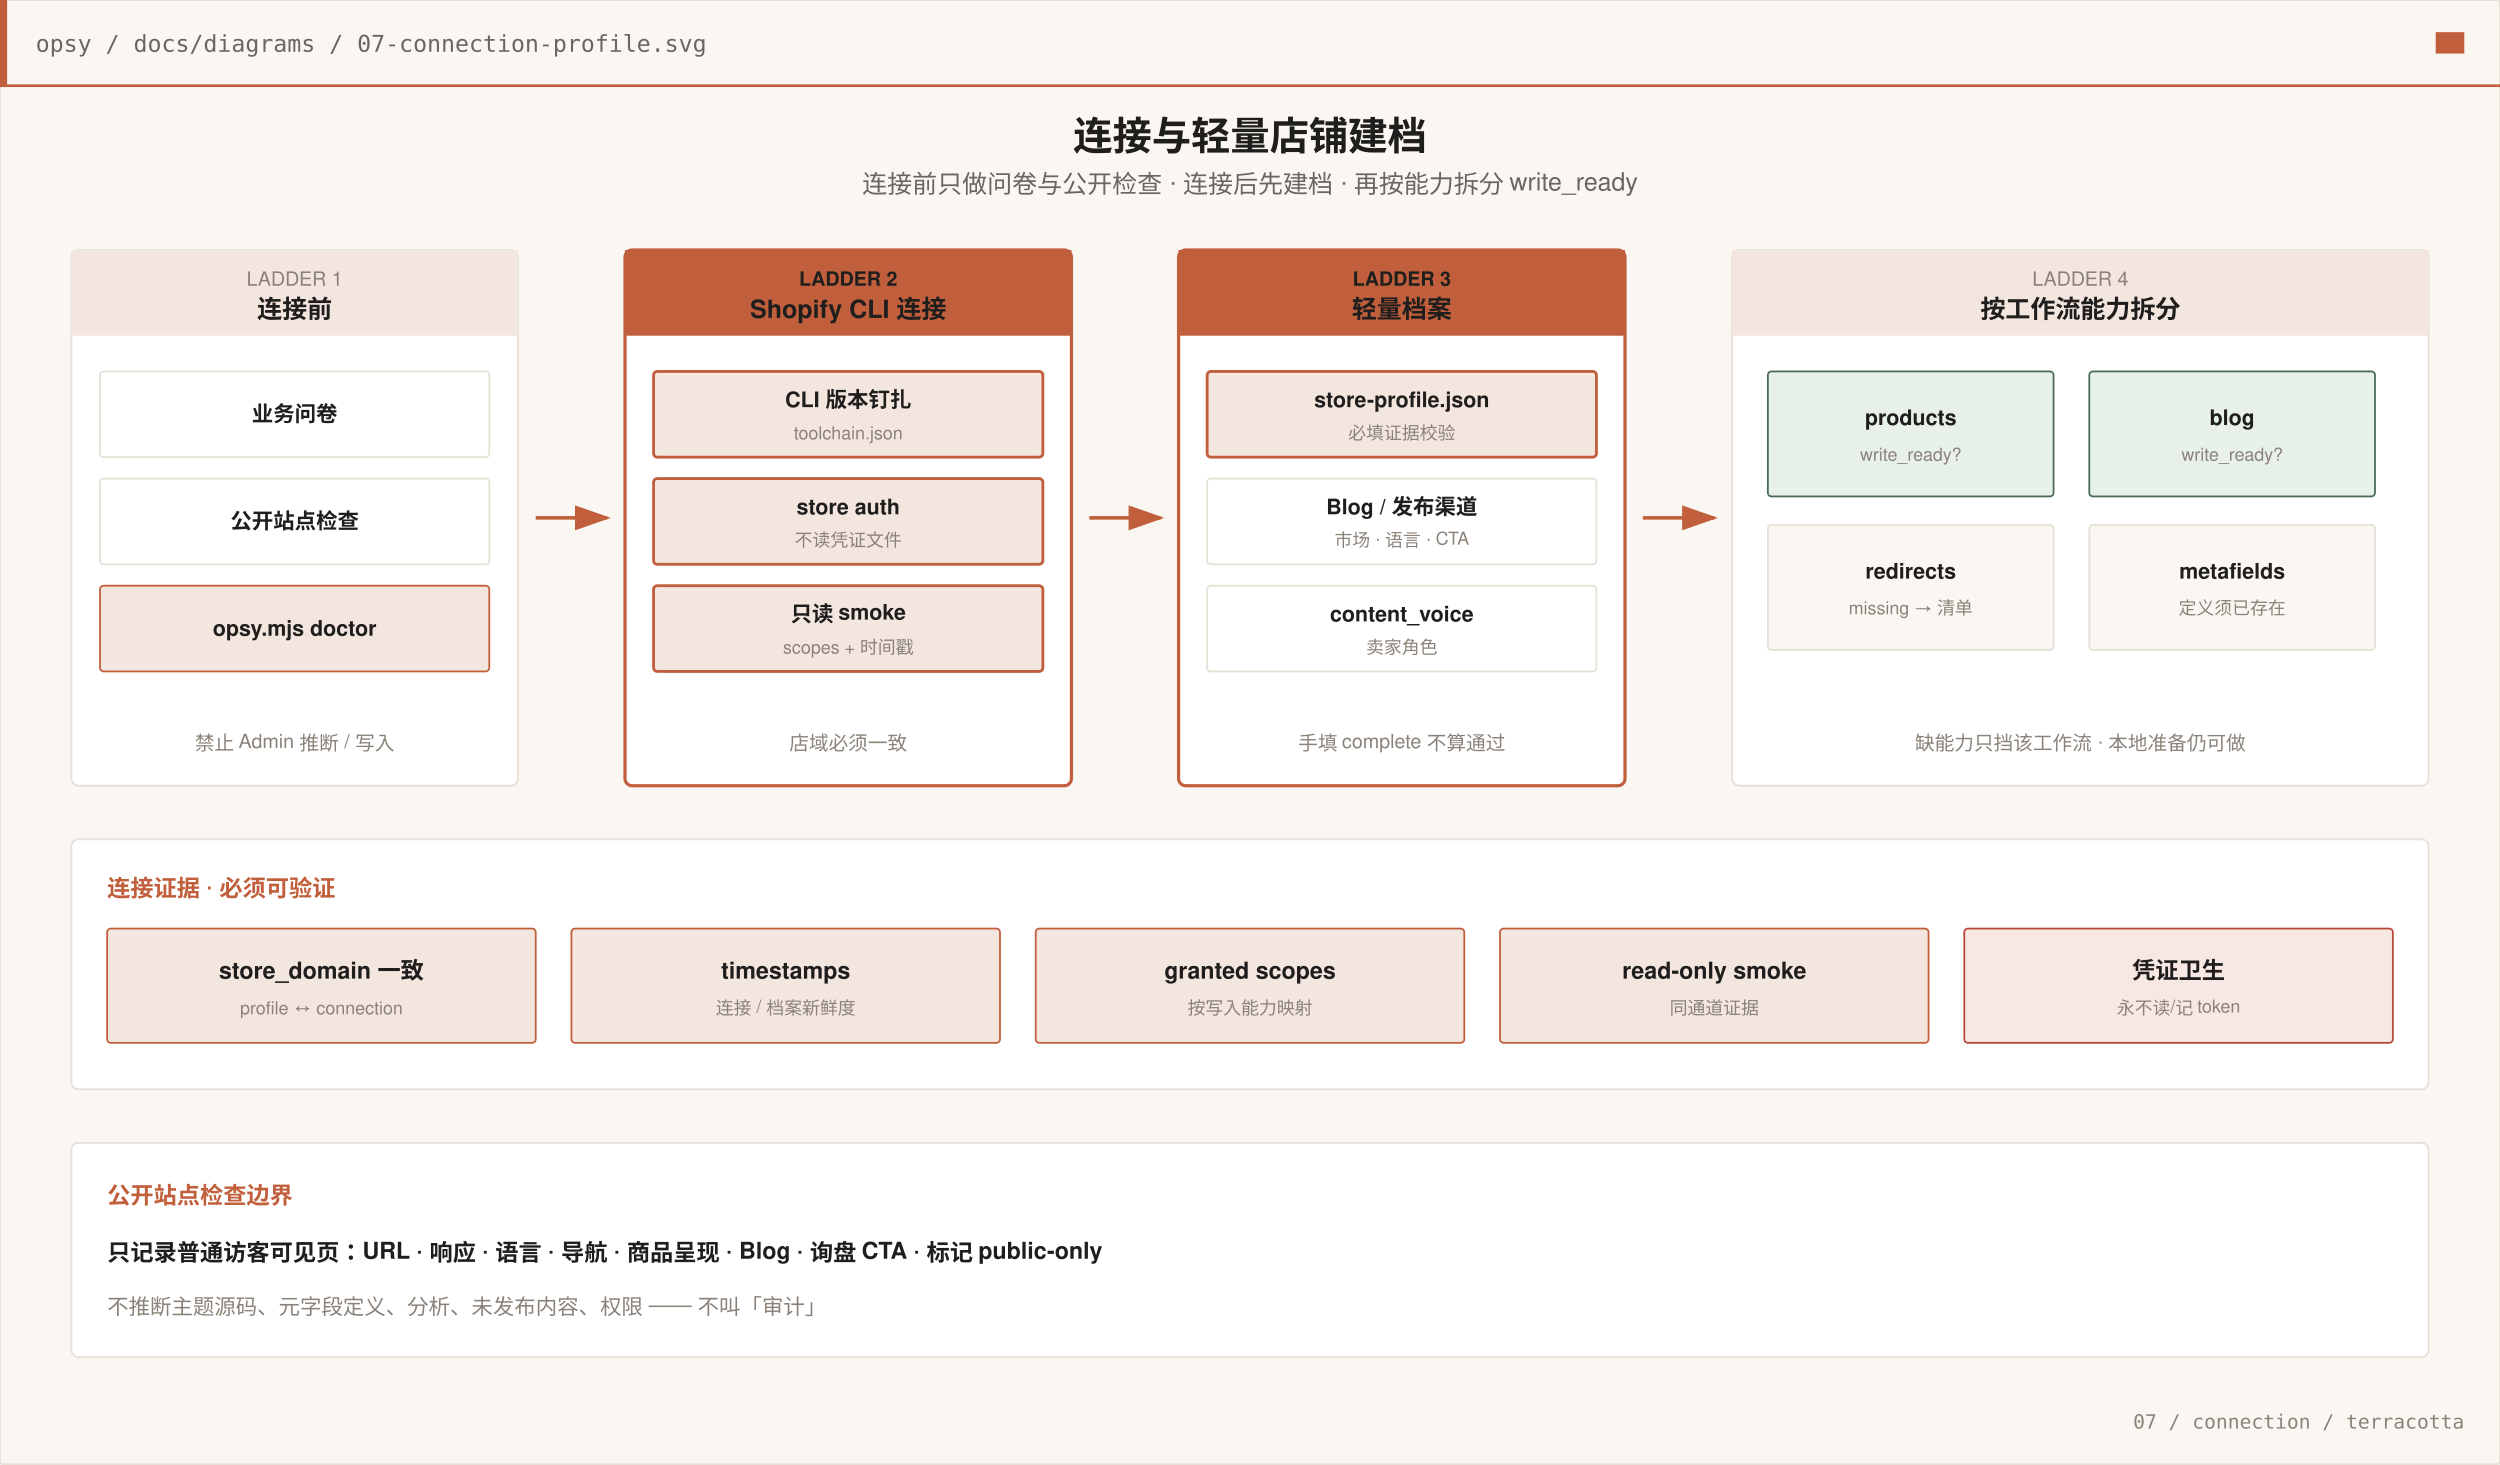
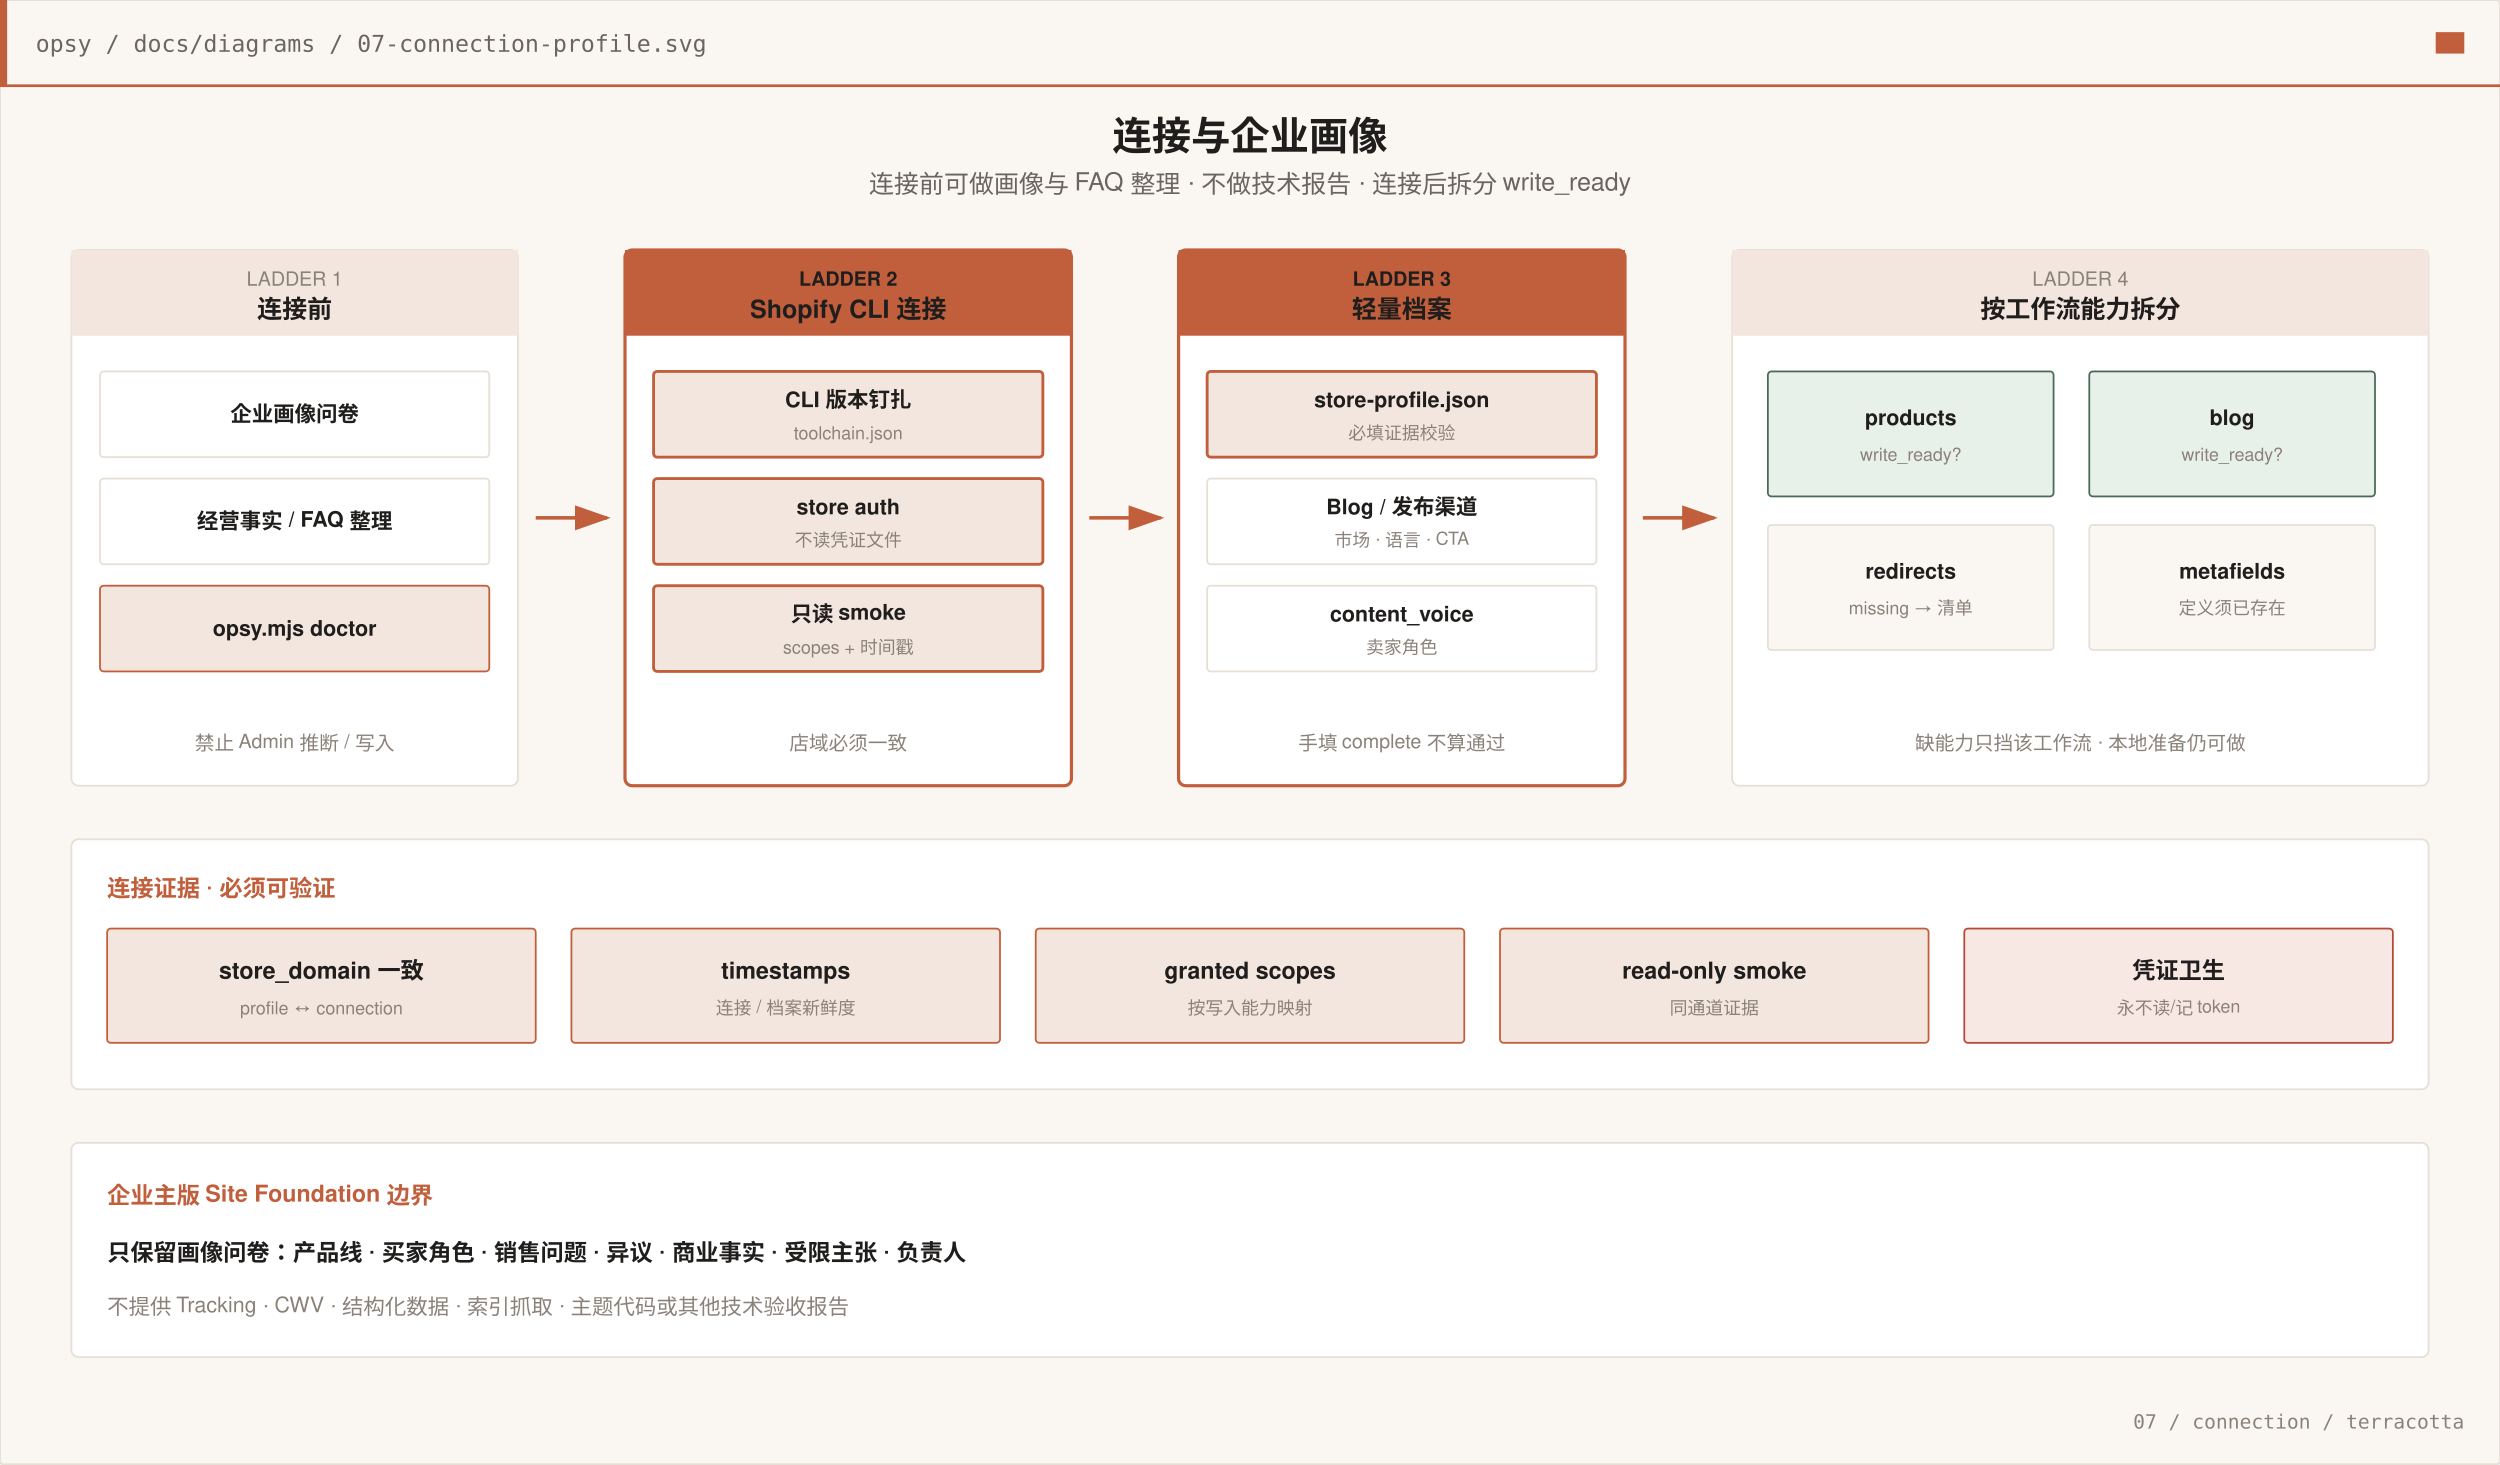
<svg xmlns="http://www.w3.org/2000/svg" viewBox="0 0 1400 820" width="1400" height="820" role="img" aria-label="Opsy connection and store profile ladder">
  <defs>
    <marker id="a07" markerWidth="10" markerHeight="7" refX="9" refY="3.5" orient="auto">
      <polygon points="0 0, 10 3.5, 0 7" fill="#C15F3C" />
    </marker>
    <style>
.label { fill: #1F1E1D; font-family: Helvetica, Arial, "PingFang SC", "Microsoft YaHei", sans-serif; font-weight: 600; }
.label-sub { fill: #6B6560; font-family: Helvetica, Arial, "PingFang SC", "Microsoft YaHei", sans-serif; font-weight: 400; }
.label-tiny { fill: #8A8279; font-family: Helvetica, Arial, "PingFang SC", "Microsoft YaHei", sans-serif; font-weight: 400; }
.label-accent { fill: #C15F3C; font-family: Helvetica, Arial, "PingFang SC", "Microsoft YaHei", sans-serif; font-weight: 600; }
.mono { font-family: Consolas, Menlo, "Microsoft YaHei", monospace; }
</style>
  </defs>
  <rect width="1400" height="820" rx="2" fill="#FAF7F2" stroke="#E5DFD6" stroke-width="1" />
  <rect x="0" y="0" width="4" height="48" fill="#C15F3C" />
  <line x1="0" y1="48" x2="1400" y2="48" stroke="#C15F3C" stroke-width="1.5" />
  <text x="20" y="29" fill="#6B6560" font-size="13" class="mono">opsy / docs/diagrams / 07-connection-profile.svg</text>
  <rect x="1364" y="18" width="16" height="12" fill="#C15F3C" />
-   <text x="700" y="84" text-anchor="middle" class="label" font-size="22">连接与轻量店铺建档</text>
-   <text x="700" y="108" text-anchor="middle" class="label-sub" font-size="14">连接前只做问卷与公开检查 · 连接后先建档 · 再按能力拆分 write_ready</text>
+   <text x="700" y="84" text-anchor="middle" class="label" font-size="22">连接与企业画像</text>
+   <text x="700" y="108" text-anchor="middle" class="label-sub" font-size="14">连接前可做画像与 FAQ 整理 · 不做技术报告 · 连接后拆分 write_ready</text>
  <rect x="40" y="140" width="250" height="300" rx="4" fill="#FFFFFF" stroke="#E5DFD6" />
  <rect x="40" y="140" width="250" height="48" fill="#F3E6DF" />
  <text x="165" y="160" text-anchor="middle" class="label-tiny" font-size="11">LADDER 1</text>
  <text x="165" y="178" text-anchor="middle" class="label" font-size="14">连接前</text>
  <rect x="56" y="208" width="218" height="48" rx="2" fill="#FFFFFF" stroke="#E5DFD6" />
-   <text x="165" y="236" text-anchor="middle" class="label" font-size="12">业务问卷</text>
+   <text x="165" y="236" text-anchor="middle" class="label" font-size="12">企业画像问卷</text>
  <rect x="56" y="268" width="218" height="48" rx="2" fill="#FFFFFF" stroke="#E5DFD6" />
-   <text x="165" y="296" text-anchor="middle" class="label" font-size="12">公开站点检查</text>
+   <text x="165" y="296" text-anchor="middle" class="label" font-size="12">经营事实 / FAQ 整理</text>
  <rect x="56" y="328" width="218" height="48" rx="2" fill="#F3E6DF" stroke="#C15F3C" />
  <text x="165" y="356" text-anchor="middle" class="label" font-size="12">opsy.mjs doctor</text>
  <text x="165" y="420" text-anchor="middle" class="label-tiny" font-size="11">禁止 Admin 推断 / 写入</text>
  <line x1="300" y1="290" x2="340" y2="290" stroke="#C15F3C" stroke-width="2" marker-end="url(#a07)" />
  <rect x="350" y="140" width="250" height="300" rx="4" fill="#FFFFFF" stroke="#C15F3C" stroke-width="1.8" />
  <rect x="350" y="140" width="250" height="48" fill="#C15F3C" />
  <text x="475" y="160" text-anchor="middle" class="label" font-size="11" fill="#FAF7F2">LADDER 2</text>
  <text x="475" y="178" text-anchor="middle" class="label" font-size="14" fill="#FAF7F2">Shopify CLI 连接</text>
  <rect x="366" y="208" width="218" height="48" rx="2" fill="#F3E6DF" stroke="#C15F3C" stroke-width="1.6" />
  <text x="475" y="228" text-anchor="middle" class="label" font-size="12">CLI 版本钉扎</text>
  <text x="475" y="246" text-anchor="middle" class="label-tiny" font-size="10">toolchain.json</text>
  <rect x="366" y="268" width="218" height="48" rx="2" fill="#F3E6DF" stroke="#C15F3C" stroke-width="1.6" />
  <text x="475" y="288" text-anchor="middle" class="label" font-size="12">store auth</text>
  <text x="475" y="306" text-anchor="middle" class="label-tiny" font-size="10">不读凭证文件</text>
  <rect x="366" y="328" width="218" height="48" rx="2" fill="#F3E6DF" stroke="#C15F3C" stroke-width="1.6" />
  <text x="475" y="348" text-anchor="middle" class="label" font-size="12">只读 smoke</text>
  <text x="475" y="366" text-anchor="middle" class="label-tiny" font-size="10">scopes + 时间戳</text>
  <text x="475" y="420" text-anchor="middle" class="label-tiny" font-size="11">店域必须一致</text>
  <line x1="610" y1="290" x2="650" y2="290" stroke="#C15F3C" stroke-width="2" marker-end="url(#a07)" />
  <rect x="660" y="140" width="250" height="300" rx="4" fill="#FFFFFF" stroke="#C15F3C" stroke-width="1.8" />
  <rect x="660" y="140" width="250" height="48" fill="#C15F3C" />
  <text x="785" y="160" text-anchor="middle" class="label" font-size="11" fill="#FAF7F2">LADDER 3</text>
  <text x="785" y="178" text-anchor="middle" class="label" font-size="14" fill="#FAF7F2">轻量档案</text>
  <rect x="676" y="208" width="218" height="48" rx="2" fill="#F3E6DF" stroke="#C15F3C" stroke-width="1.6" />
  <text x="785" y="228" text-anchor="middle" class="label" font-size="12">store-profile.json</text>
  <text x="785" y="246" text-anchor="middle" class="label-tiny" font-size="10">必填证据校验</text>
  <rect x="676" y="268" width="218" height="48" rx="2" fill="#FFFFFF" stroke="#E5DFD6" />
  <text x="785" y="288" text-anchor="middle" class="label" font-size="12">Blog / 发布渠道</text>
  <text x="785" y="306" text-anchor="middle" class="label-tiny" font-size="10">市场 · 语言 · CTA</text>
  <rect x="676" y="328" width="218" height="48" rx="2" fill="#FFFFFF" stroke="#E5DFD6" />
  <text x="785" y="348" text-anchor="middle" class="label" font-size="12">content_voice</text>
  <text x="785" y="366" text-anchor="middle" class="label-tiny" font-size="10">卖家角色</text>
  <text x="785" y="420" text-anchor="middle" class="label-tiny" font-size="11">手填 complete 不算通过</text>
  <line x1="920" y1="290" x2="960" y2="290" stroke="#C15F3C" stroke-width="2" marker-end="url(#a07)" />
  <rect x="970" y="140" width="390" height="300" rx="4" fill="#FFFFFF" stroke="#E5DFD6" />
  <rect x="970" y="140" width="390" height="48" fill="#F3E6DF" />
  <text x="1165" y="160" text-anchor="middle" class="label-tiny" font-size="11">LADDER 4</text>
  <text x="1165" y="178" text-anchor="middle" class="label" font-size="14">按工作流能力拆分</text>
  <rect x="990" y="208" width="160" height="70" rx="2" fill="#E8F0EA" stroke="#4A6B54" />
  <text x="1070" y="238" text-anchor="middle" class="label" font-size="12" fill="#4A6B54">products</text>
  <text x="1070" y="258" text-anchor="middle" class="label-tiny" font-size="10">write_ready?</text>
  <rect x="1170" y="208" width="160" height="70" rx="2" fill="#E8F0EA" stroke="#4A6B54" />
  <text x="1250" y="238" text-anchor="middle" class="label" font-size="12" fill="#4A6B54">blog</text>
  <text x="1250" y="258" text-anchor="middle" class="label-tiny" font-size="10">write_ready?</text>
  <rect x="990" y="294" width="160" height="70" rx="2" fill="#FAF7F2" stroke="#E5DFD6" />
  <text x="1070" y="324" text-anchor="middle" class="label" font-size="12">redirects</text>
  <text x="1070" y="344" text-anchor="middle" class="label-tiny" font-size="10">missing → 清单</text>
  <rect x="1170" y="294" width="160" height="70" rx="2" fill="#FAF7F2" stroke="#E5DFD6" />
  <text x="1250" y="324" text-anchor="middle" class="label" font-size="12">metafields</text>
  <text x="1250" y="344" text-anchor="middle" class="label-tiny" font-size="10">定义须已存在</text>
  <text x="1165" y="420" text-anchor="middle" class="label-tiny" font-size="11">缺能力只挡该工作流 · 本地准备仍可做</text>
  <rect x="40" y="470" width="1320" height="140" rx="4" fill="#FFFFFF" stroke="#E5DFD6" />
  <text x="60" y="502" class="label-accent" font-size="13">连接证据 · 必须可验证</text>
  <rect x="60" y="520" width="240" height="64" rx="2" fill="#F3E6DF" stroke="#C15F3C" />
  <text x="180" y="548" text-anchor="middle" class="label" font-size="13">store_domain 一致</text>
  <text x="180" y="568" text-anchor="middle" class="label-tiny" font-size="10">profile ↔ connection</text>
  <rect x="320" y="520" width="240" height="64" rx="2" fill="#F3E6DF" stroke="#C15F3C" />
  <text x="440" y="548" text-anchor="middle" class="label" font-size="13">timestamps</text>
  <text x="440" y="568" text-anchor="middle" class="label-tiny" font-size="10">连接 / 档案新鲜度</text>
  <rect x="580" y="520" width="240" height="64" rx="2" fill="#F3E6DF" stroke="#C15F3C" />
  <text x="700" y="548" text-anchor="middle" class="label" font-size="13">granted scopes</text>
  <text x="700" y="568" text-anchor="middle" class="label-tiny" font-size="10">按写入能力映射</text>
  <rect x="840" y="520" width="240" height="64" rx="2" fill="#F3E6DF" stroke="#C15F3C" />
  <text x="960" y="548" text-anchor="middle" class="label" font-size="13">read-only smoke</text>
  <text x="960" y="568" text-anchor="middle" class="label-tiny" font-size="10">同通道证据</text>
  <rect x="1100" y="520" width="240" height="64" rx="2" fill="#F8E8E4" stroke="#B54A3A" />
  <text x="1220" y="548" text-anchor="middle" class="label" font-size="13" fill="#B54A3A">凭证卫生</text>
  <text x="1220" y="568" text-anchor="middle" class="label-tiny" font-size="10">永不读/记 token</text>
  <rect x="40" y="640" width="1320" height="120" rx="4" fill="#FFFFFF" stroke="#E5DFD6" />
-   <text x="60" y="674" class="label-accent" font-size="13">公开站点检查边界</text>
-   <text x="60" y="706" class="label" font-size="13">只记录普通访客可见页：URL · 响应 · 语言 · 导航 · 商品呈现 · Blog · 询盘 CTA · 标记 public-only</text>
-   <text x="60" y="736" class="label-tiny" font-size="12">不推断主题源码、元字段定义、分析、未发布内容、权限 —— 不叫「审计」</text>
+   <text x="60" y="674" class="label-accent" font-size="13">企业主版 Site Foundation 边界</text>
+   <text x="60" y="706" class="label" font-size="13">只保留画像问卷：产品线 · 买家角色 · 销售问题 · 异议 · 商业事实 · 受限主张 · 负责人</text>
+   <text x="60" y="736" class="label-tiny" font-size="12">不提供 Tracking · CWV · 结构化数据 · 索引抓取 · 主题代码或其他技术验收报告</text>
  <text x="1380" y="800" text-anchor="end" class="label-tiny mono" font-size="11">07 / connection / terracotta</text>
</svg>
